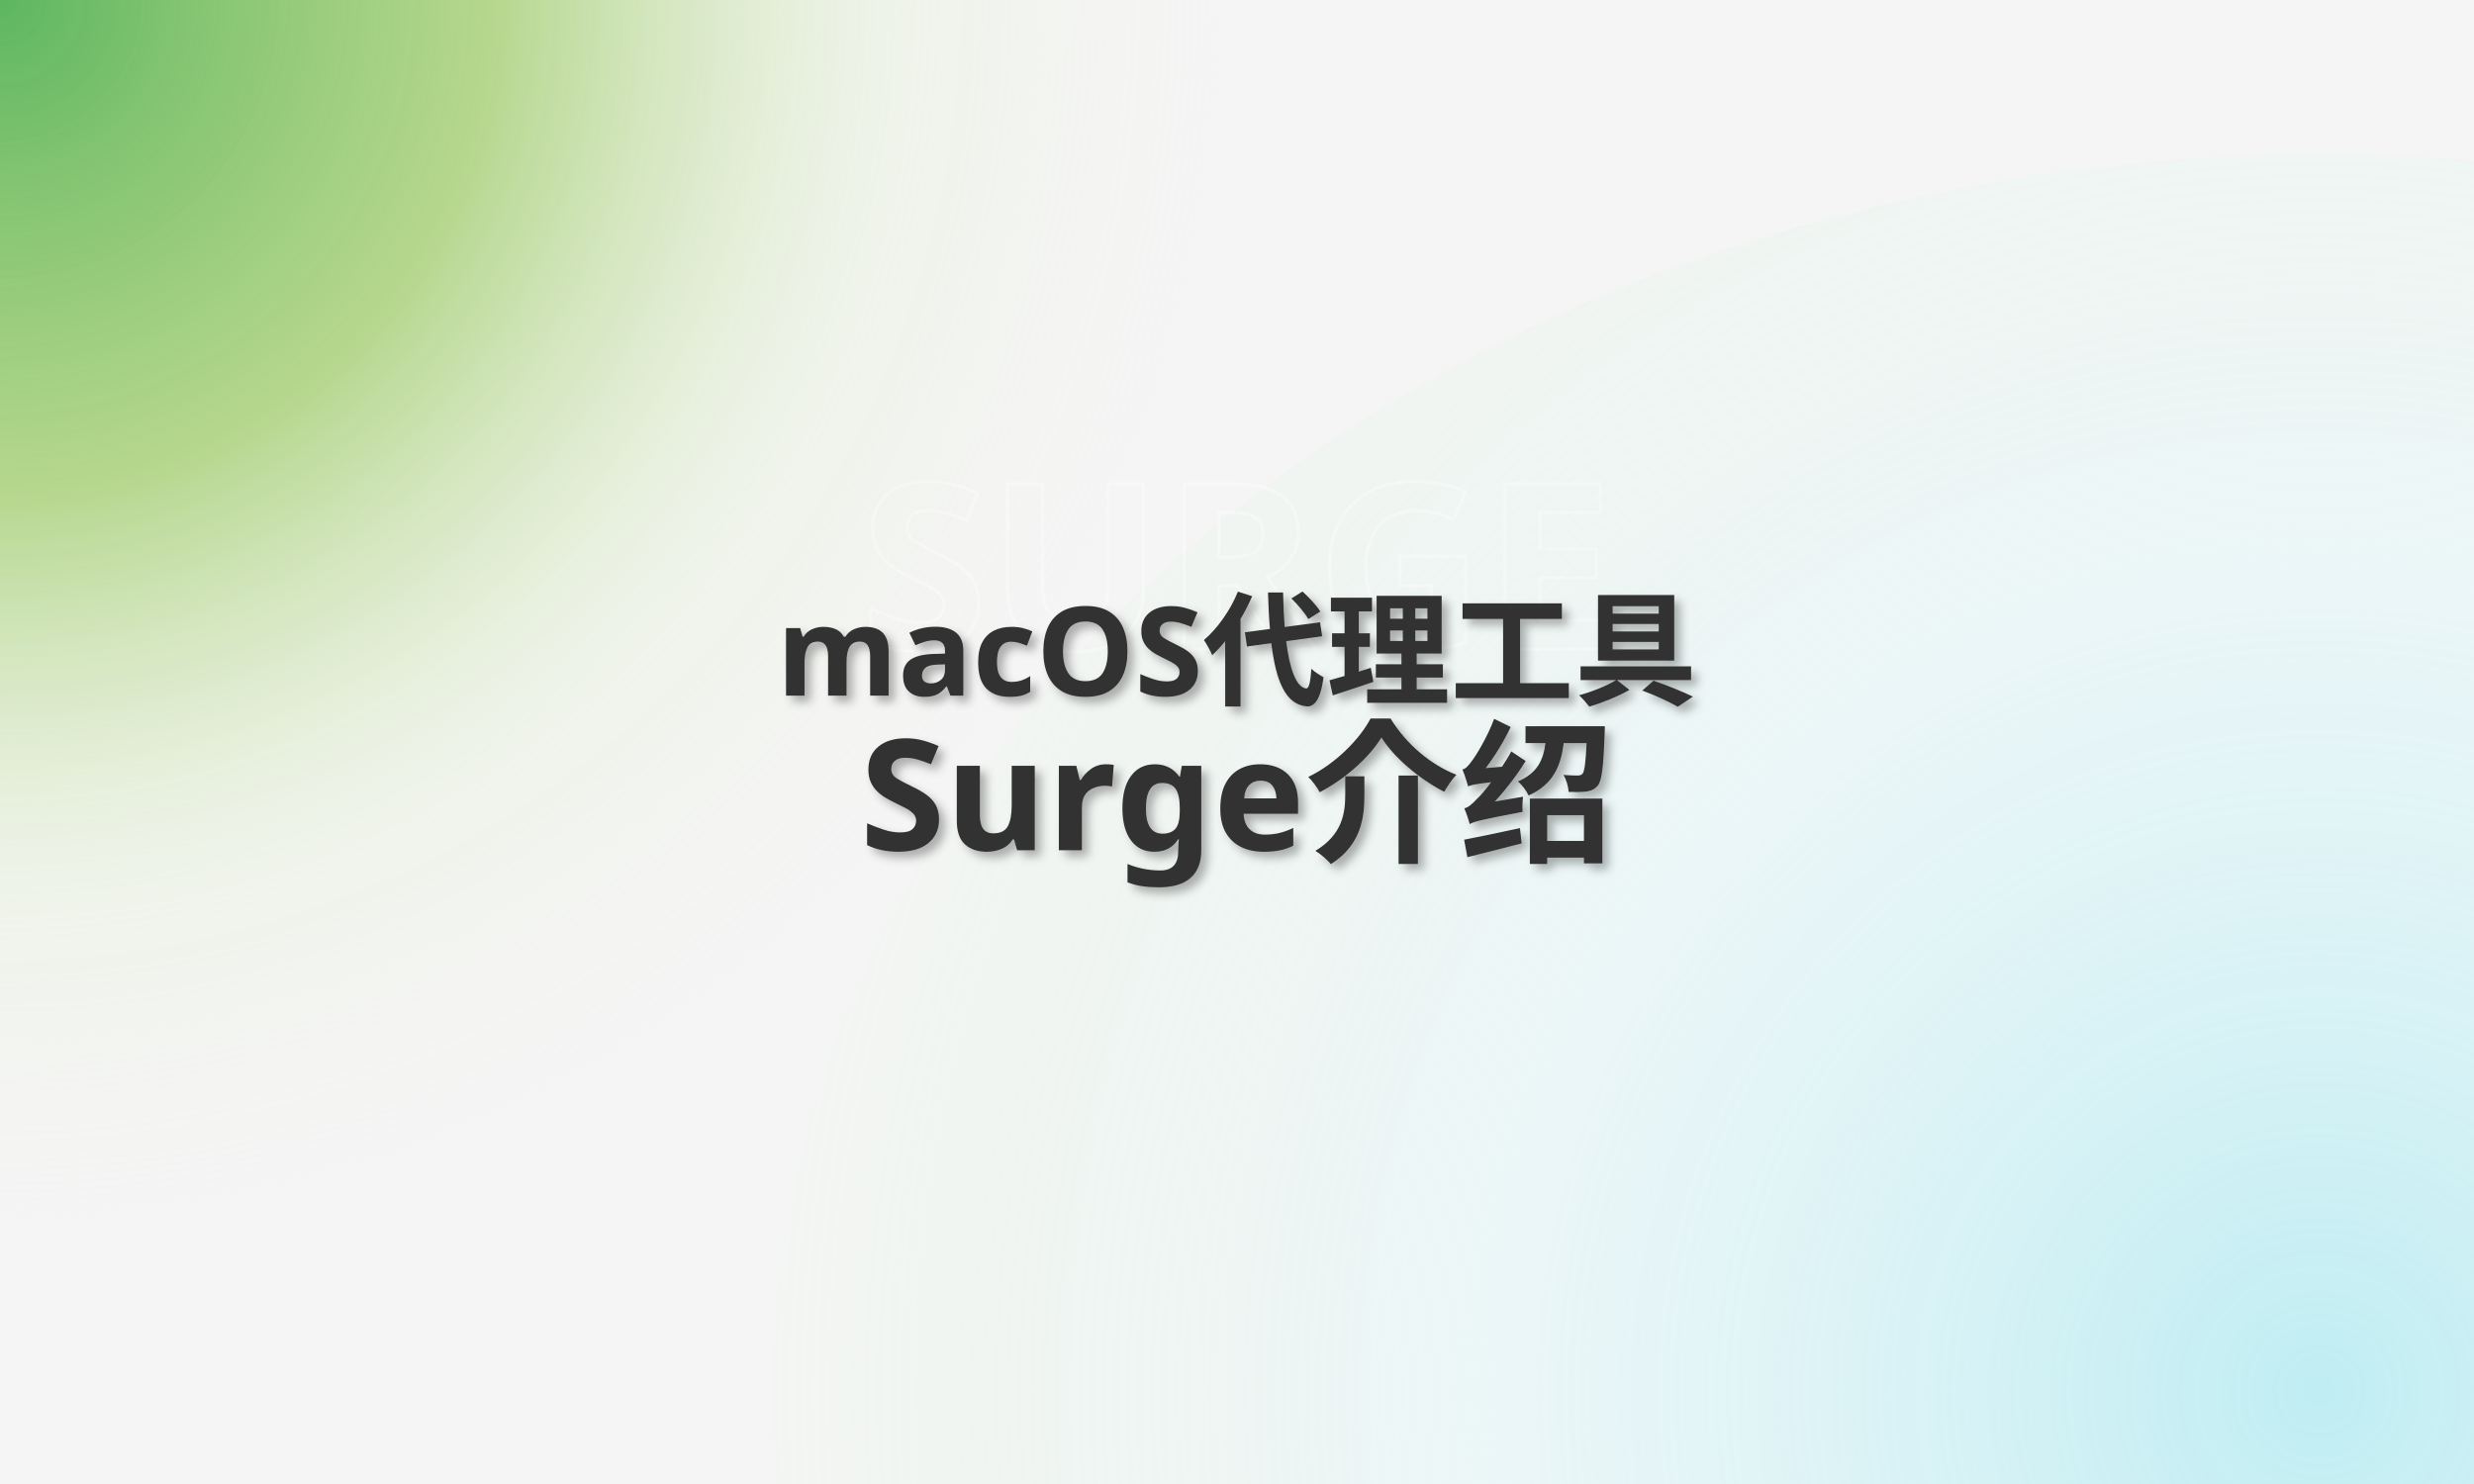
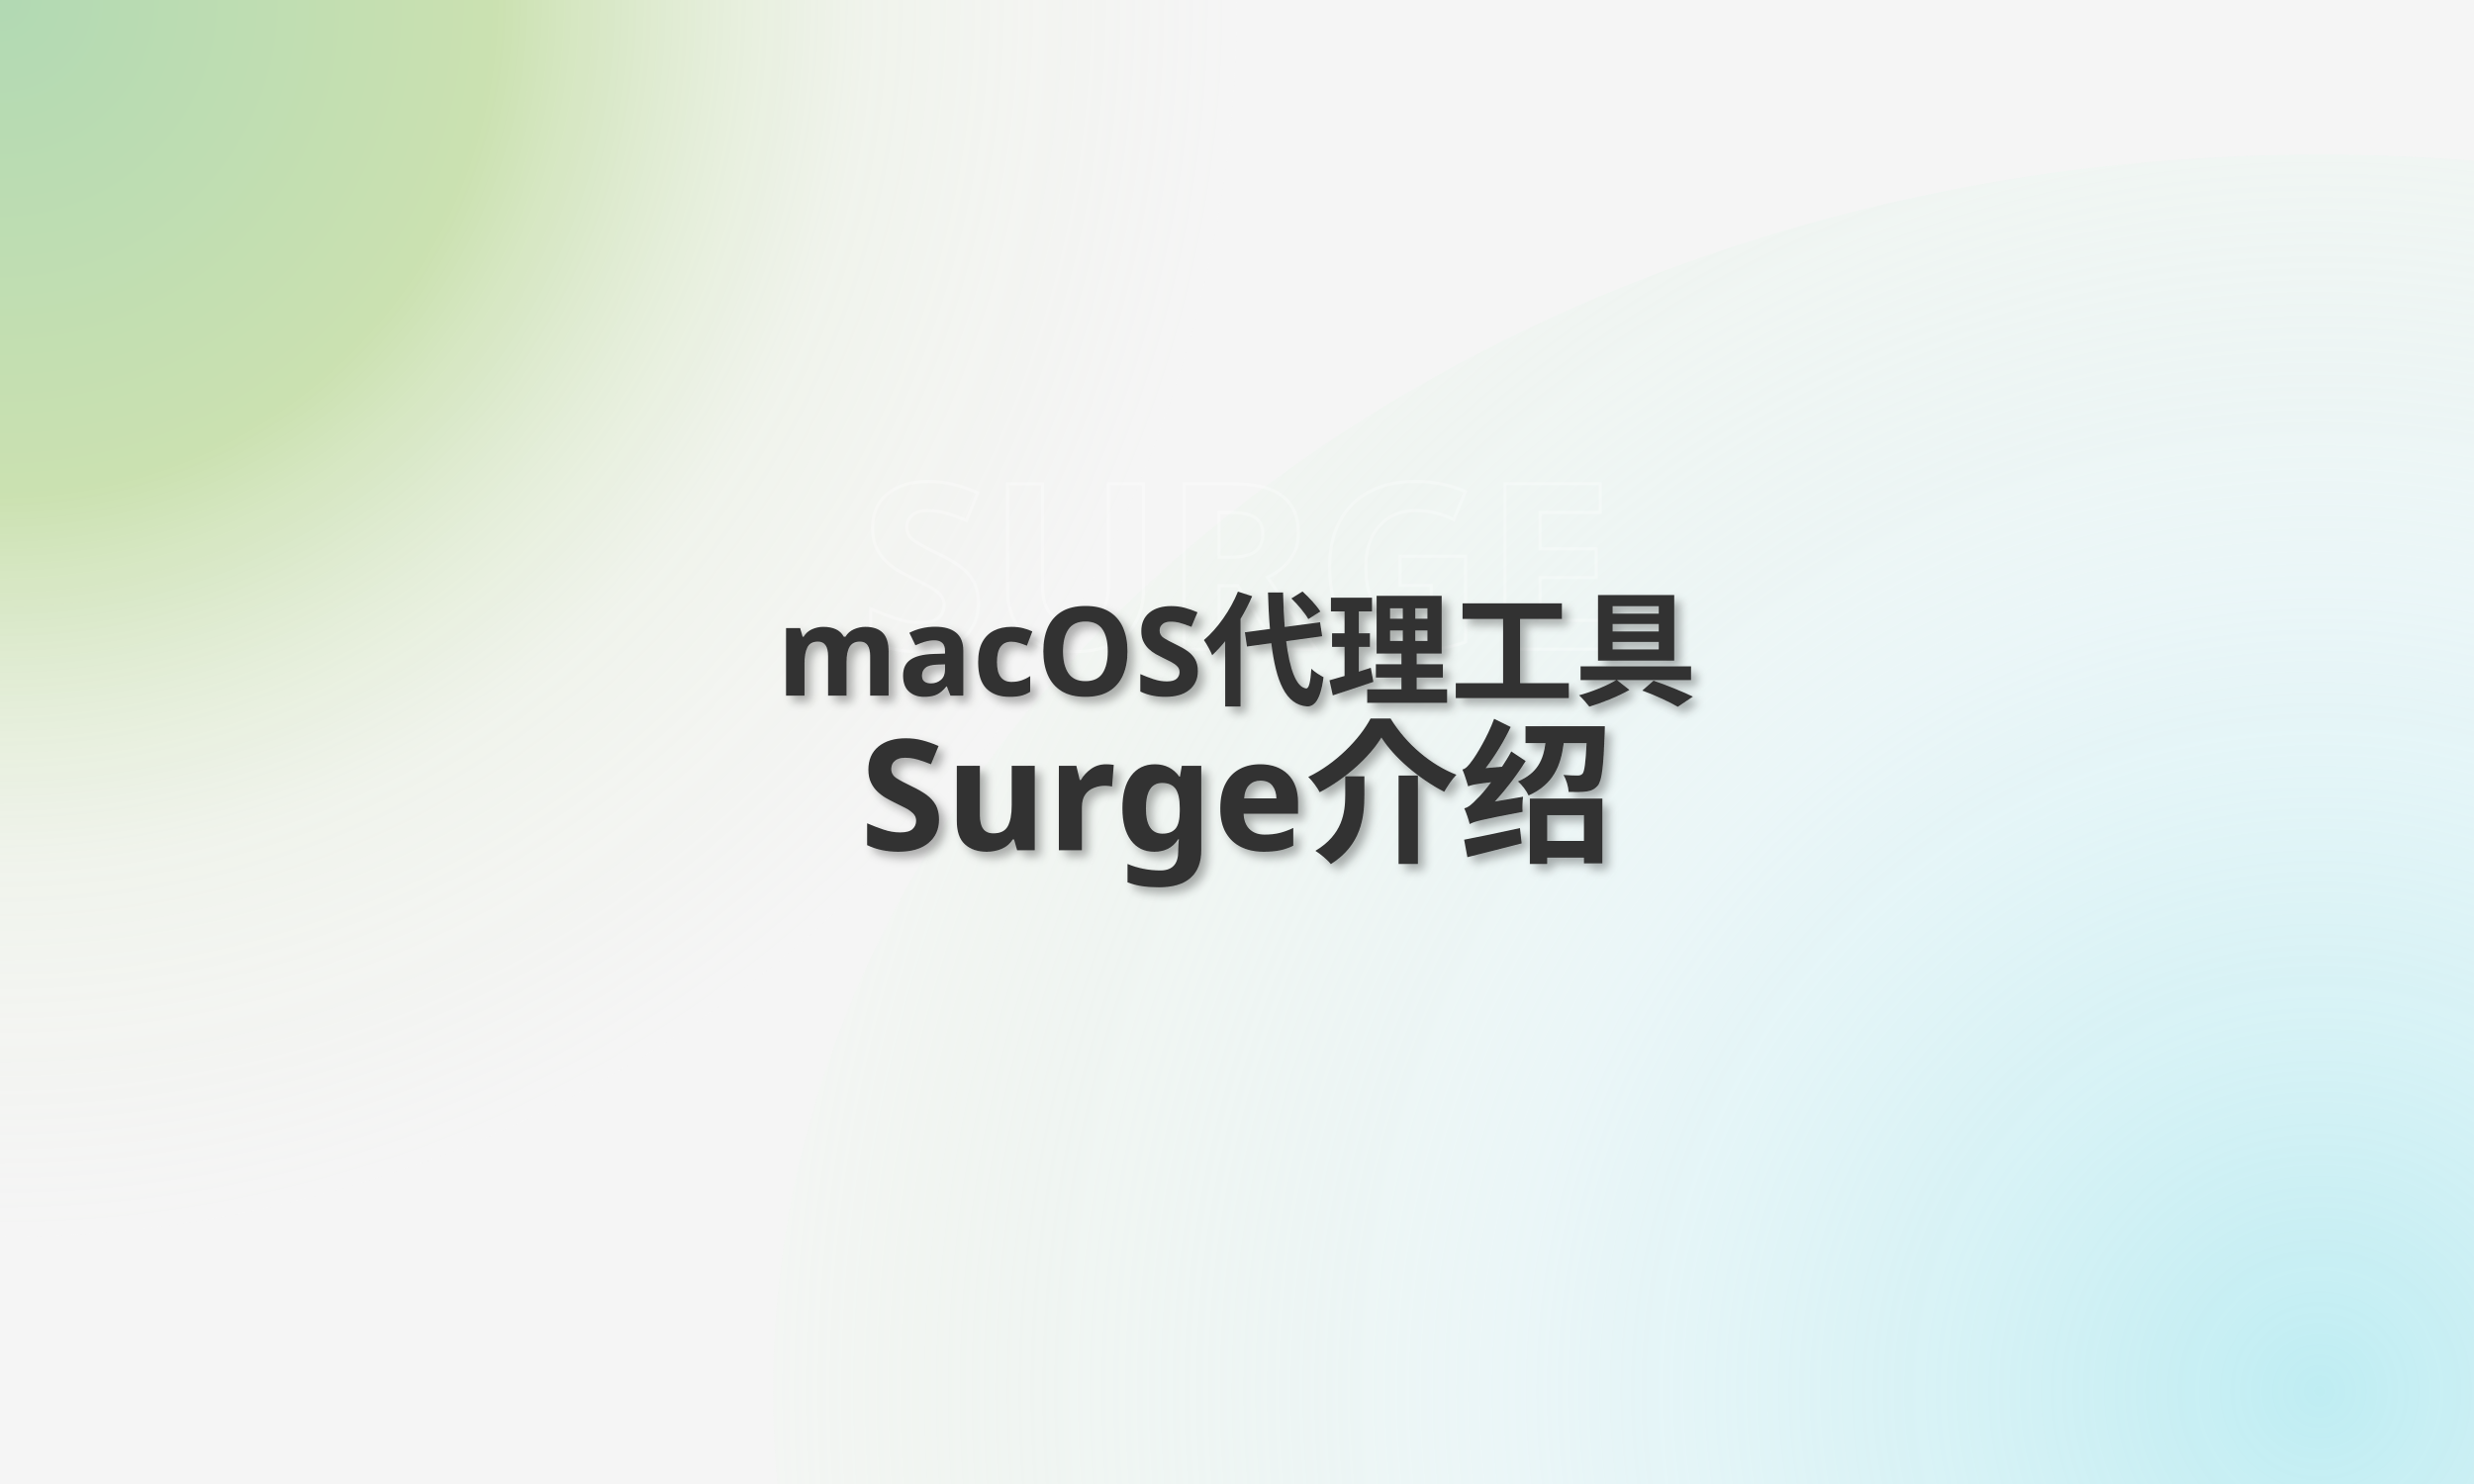
<svg xmlns="http://www.w3.org/2000/svg" width="1600" height="960" viewBox="0 0 1600 960" fill="none">
  <g clip-path="url(#clip0_115_5)">
    <rect width="1600" height="960" fill="#f5f5f5" />
    <circle cx="0" cy="0" r="800" fill="url(#paint0_radial_115_5)" />
    <ellipse cx="1500" cy="900" rx="1000" ry="800" fill="url(#paint1_radial_115_5)" />
    <text x="800" y="420" font-family="Arial Black, sans-serif" font-size="150" font-weight="900" fill="none" stroke="#FFFFFF" stroke-width="2" text-anchor="middle" opacity="0.3">SURGE</text>
    <g filter="url(#shadow_filter)">
      <text x="800" y="450" font-family="Arial Black, sans-serif" font-size="80" font-weight="900" fill="#333333" text-anchor="middle">macOS代理工具</text>
      <text x="800" y="550" font-family="Arial Black, sans-serif" font-size="100" font-weight="900" fill="#333333" text-anchor="middle">Surge介绍</text>
    </g>
  </g>
  <defs>
    <radialGradient id="paint0_radial_115_5" cx="0" cy="0" r="800" gradientUnits="userSpaceOnUse">
-       <stop offset="0" stop-color="#4CAF50" stop-opacity="0.9" />
-       <stop offset="0.4" stop-color="#8BC34A" stop-opacity="0.6" />
-       <stop offset="0.7" stop-color="#DCEDC8" stop-opacity="0.3" />
+       <stop offset="0" stop-color="#4CAF50" stop-opacity="0.4" />
+       <stop offset="0.4" stop-color="#8BC34A" stop-opacity="0.4" />
+       <stop offset="0.7" stop-color="#DCEDC8" stop-opacity="0.2" />
      <stop offset="1" stop-color="#f5f5f5" stop-opacity="0.1" />
    </radialGradient>
    <radialGradient id="paint1_radial_115_5" cx="1500" cy="900" r="1300" gradientUnits="userSpaceOnUse">
      <stop offset="0" stop-color="#B2EBF2" stop-opacity="0.8" />
      <stop offset="0.4" stop-color="#E0F7FA" stop-opacity="0.5" />
      <stop offset="0.7" stop-color="#E8F5E9" stop-opacity="0.3" />
      <stop offset="1" stop-color="#f5f5f5" stop-opacity="0.1" />
    </radialGradient>
    <filter id="shadow_filter" x="-10" y="-10" width="1620" height="980" filterUnits="userSpaceOnUse">
      <feDropShadow dx="4" dy="4" stdDeviation="3" flood-opacity="0.3" flood-color="#000000" />
    </filter>
    <clipPath id="clip0_115_5">
      <rect width="1600" height="960" fill="white" />
    </clipPath>
  </defs>
</svg>
